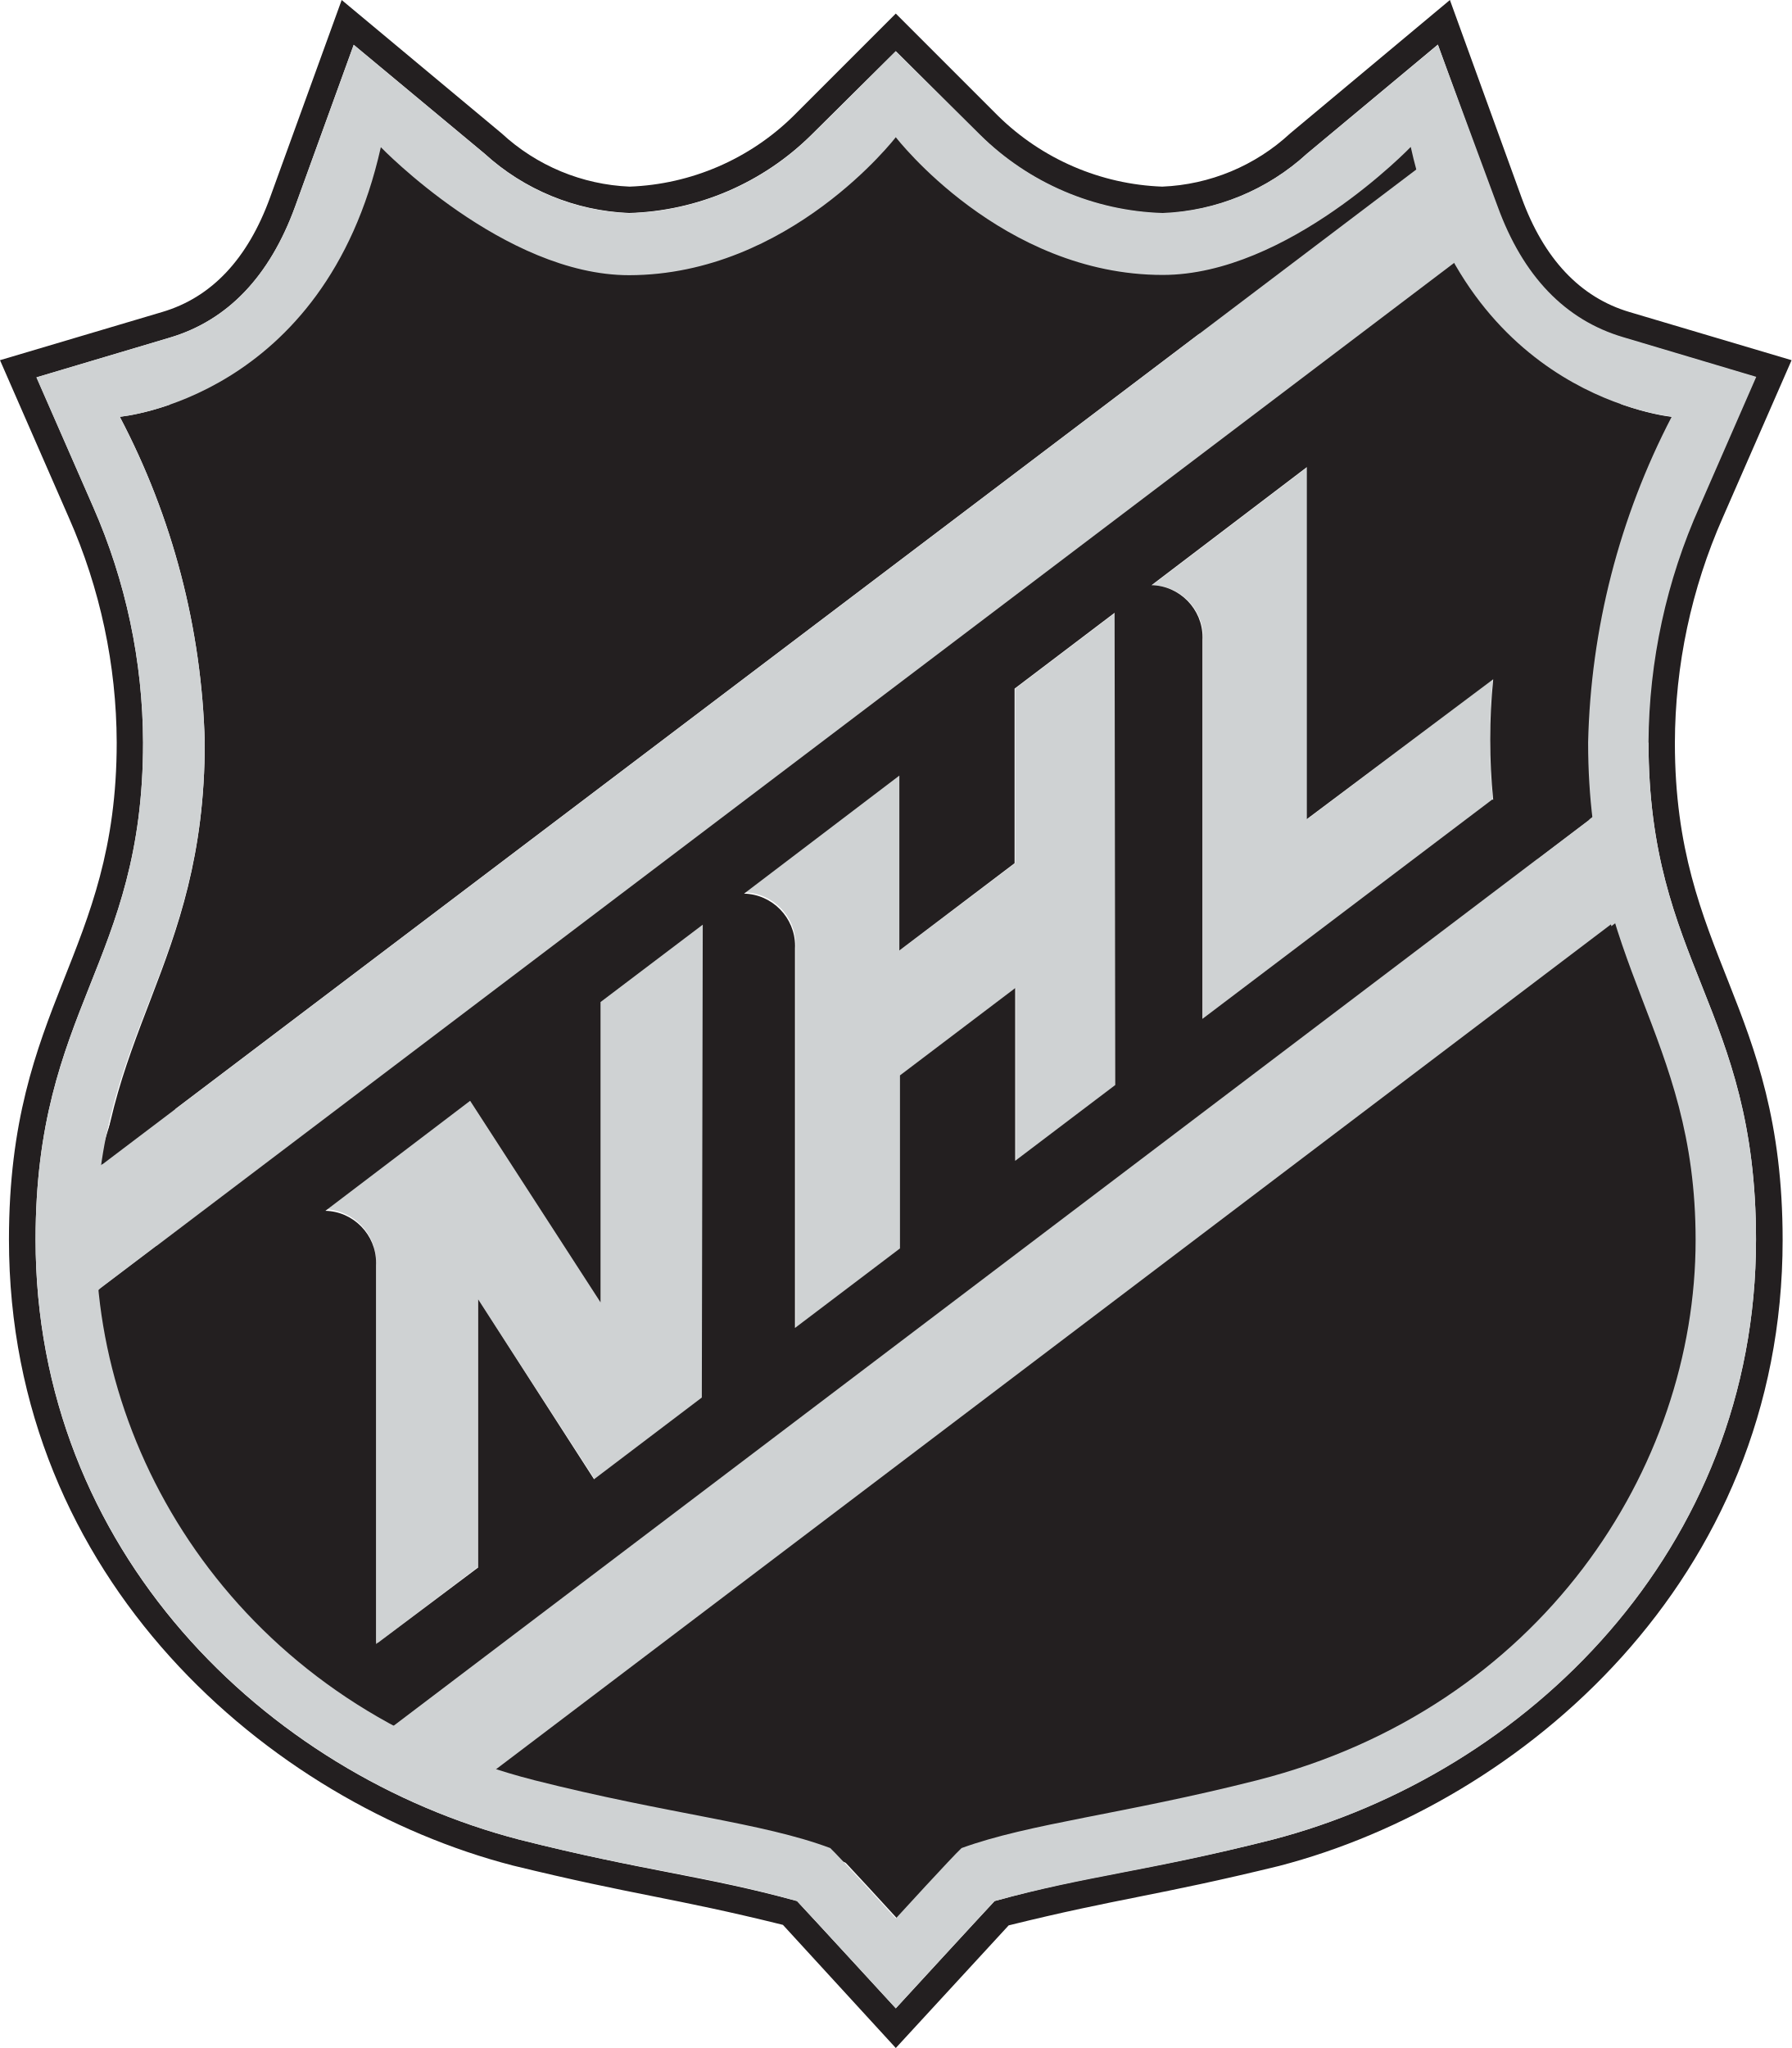
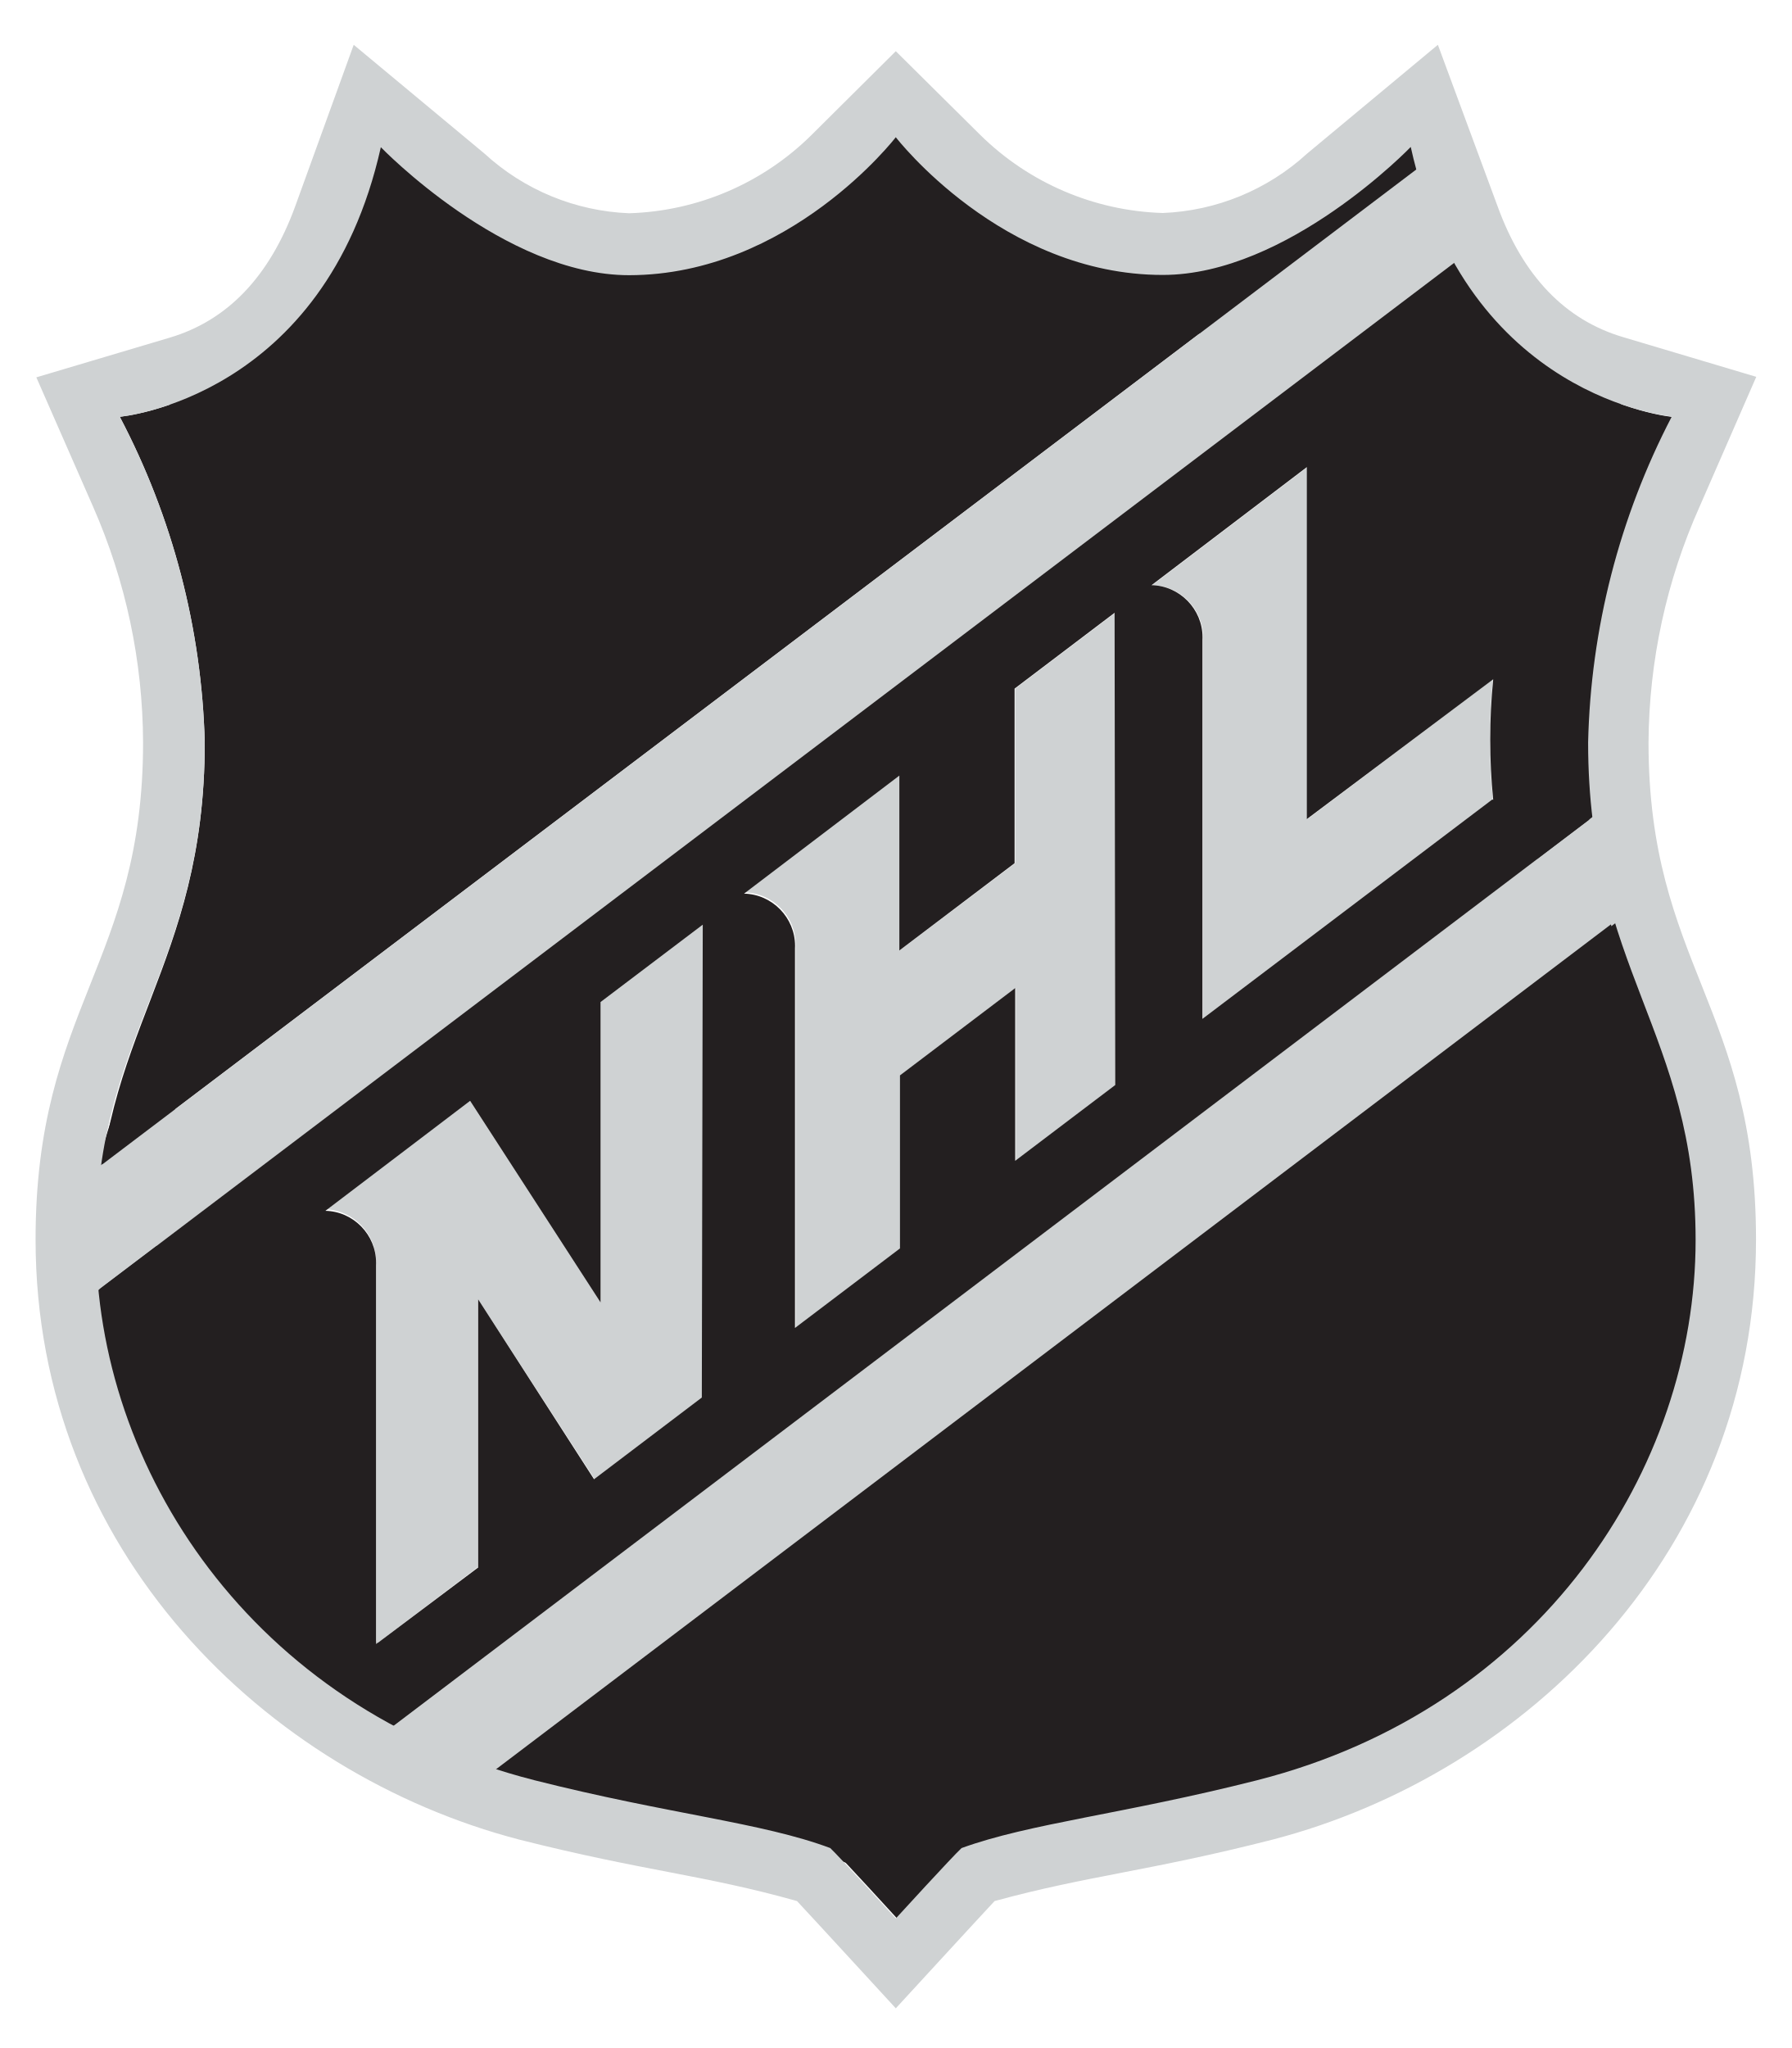
<svg xmlns="http://www.w3.org/2000/svg" width="100%" height="100%" viewBox="0 0 70 80" version="1.1" xml:space="preserve" style="fill-rule:evenodd;clip-rule:evenodd;stroke-linejoin:round;stroke-miterlimit:2;">
  <g id="Layer_2">
    <g id="Layer_2-2">
      <g transform="matrix(1.21352,0,0,1.21352,-7.47973,-8.58472)">
        <path d="M45.203,14.504C41.433,14.44 38.117,13.053 35.111,10.778C32.109,13.054 28.564,14.775 24.797,14.838C22.131,14.805 20.653,12.4 18.351,11.057C17.004,13.373 13.713,17.992 11.38,19.31C12.427,22.434 12.974,25.705 13,29C13,36.71 10.39,40.32 9.29,44.68L47.6,15.68C46.886,15.793 52.133,15.275 51.41,15.275L51.874,11.02" style="fill:rgb(35,31,32);fill-rule:nonzero;" />
      </g>
      <path d="M55.12,5.75C55.12,5.75 50.31,10.75 45.43,10.75C39.14,10.74 35,5.36 35,5.36C35,5.36 30.86,10.74 24.58,10.74C19.7,10.74 14.88,5.74 14.88,5.74C12.71,15.57 4.68,16.28 4.68,16.28C6.746,20.21 7.882,24.562 8,29C8,37.85 3.8,40.34 3.8,48.44C3.8,57.36 9.87,66.72 20.93,69.54C26.19,70.87 29.81,71.22 32.49,72.19C32.83,72.51 35.05,74.94 35.05,74.94C35.05,74.94 37.27,72.51 37.62,72.19C40.29,71.19 43.92,70.87 49.17,69.54C60.24,66.72 66.3,57.36 66.3,48.44C66.3,40.34 62.1,37.85 62.1,29C62.204,24.569 63.323,20.221 65.37,16.29C65.37,16.29 57.37,15.58 55.17,5.75M59.69,29C59.69,38.36 63.89,41.07 63.89,48.44C63.89,58.75 55.89,65.31 48.54,67.2C42.69,68.69 38.86,68.86 36.29,70.11C36.29,70.11 35.35,70.97 35,71.37C34.65,70.97 33.71,70.11 33.71,70.11C31.14,68.86 27.32,68.69 21.47,67.2C14.08,65.31 6.11,58.75 6.11,48.44C6.11,41.07 10.31,38.36 10.31,29C10.294,25.154 9.487,21.352 7.94,17.83C7.94,17.83 13.41,16.72 15.94,9.75C18.338,11.846 21.387,13.051 24.57,13.16C28.48,13.051 32.207,11.468 35,8.73C37.794,11.467 41.521,13.05 45.43,13.16C48.612,13.048 51.661,11.843 54.06,9.75C56.6,16.75 62.06,17.83 62.06,17.83C60.513,21.352 59.706,25.154 59.69,29" style="fill:rgb(35,31,32);fill-rule:nonzero;" />
      <g transform="matrix(1.21352,0,0,1.21352,-7.47973,-8.58472)">
        <path d="M47.59,15.69L9.28,44.69M53.8,15L8.8,49L53.8,15L52.198,12.201L9.28,44.69L8.8,49M21.65,64.43L58.575,36.486" style="fill:rgb(207,210,211);fill-rule:nonzero;" />
      </g>
      <g transform="matrix(1.21352,0,0,1.21352,-7.47973,-8.58472)">
        <path d="M57.832,33.072L18.22,63.07L21.65,64.43L58.832,36.291M21.65,64.43L18.22,63.07L21.65,64.43Z" style="fill:rgb(207,210,211);fill-rule:nonzero;" />
      </g>
      <g transform="matrix(1.21352,0,0,1.21352,-7.47973,-8.58472)">
        <path d="M25.5,49L21.3,42.51L16.64,46C17.545,46.031 18.272,46.784 18.272,47.689C18.272,47.716 18.271,47.743 18.27,47.77L18.27,60L21.56,57.51L21.56,48.9L25.31,54.69L28.79,52.06L28.79,36.84L25.5,39.33L25.5,49Z" style="fill:rgb(207,210,211);fill-rule:nonzero;" />
      </g>
      <g transform="matrix(1.21352,0,0,1.21352,-7.47973,-8.58472)">
        <path d="M38.85,34.86L35.14,37.66L35.14,32L30.14,35.8C31.047,35.82 31.782,36.572 31.782,37.48C31.782,37.51 31.782,37.54 31.78,37.57L31.78,49.82L35.16,47.26L35.16,41.69L38.87,38.88L38.87,44.45L42.07,42L42.07,26.8L38.85,29.24L38.85,34.86Z" style="fill:rgb(207,210,211);fill-rule:nonzero;" />
      </g>
      <g transform="matrix(1.21352,0,0,1.21352,-7.47973,-8.58472)">
        <path d="M48.26,33.44L48.26,22.11L43.26,25.91C44.167,25.93 44.902,26.682 44.902,27.59C44.902,27.62 44.902,27.65 44.9,27.68L44.9,39.88L54.23,32.82C54.101,31.53 54.101,30.23 54.23,28.94L48.26,33.44Z" style="fill:rgb(207,210,211);fill-rule:nonzero;" />
      </g>
      <g transform="matrix(1.21352,0,0,1.21352,-7.47973,-8.58472)">
        <path d="M53.77,14.94L8.8,49C9.02,55.69 13.31,60.56 18.21,63.1L57.33,33.46C57.108,31.984 56.998,30.493 57,29C57.021,25.703 57.561,22.429 58.6,19.3C56.68,18.228 55.026,16.738 53.76,14.94M28.76,52.06L25.29,54.69L21.56,48.9L21.56,57.53L18.27,60L18.27,47.81C18.272,47.78 18.272,47.75 18.272,47.72C18.272,46.818 17.542,46.07 16.64,46.05L21.3,42.51L25.5,49L25.5,39.33L28.79,36.84L28.76,52.06ZM42.07,42L38.85,44.44L38.85,38.88L35.14,41.69L35.14,47.26L31.76,49.82L31.76,37.61C31.762,37.58 31.762,37.55 31.762,37.52C31.762,36.612 31.027,35.86 30.12,35.84L35.12,32.04L35.12,37.67L38.83,34.86L38.83,29.24L42.05,26.8L42.07,42ZM54.21,32.81L44.88,39.87L44.88,27.68C44.882,27.65 44.882,27.62 44.882,27.59C44.882,26.682 44.147,25.93 43.24,25.91L48.24,22.11L48.24,33.44L54.24,28.94C54.111,30.23 54.111,31.53 54.24,32.82" style="fill:rgb(35,31,32);fill-rule:nonzero;" />
      </g>
      <g transform="matrix(1.21352,0,0,1.21352,-7.47973,-8.58472)">
        <path d="M21.6,64.43L22.13,64.57C26.76,65.76 32.43,66.37 34.13,67.36C34.433,67.601 34.717,67.865 34.98,68.15C35.245,67.864 35.532,67.599 35.84,67.36C37.55,66.36 43.22,65.76 47.84,64.57C54.26,62.93 61.17,57.18 61.17,48.44C61.17,44.08 59.27,41.21 58.03,36.83L21.6,64.43Z" style="fill:rgb(35,31,32);fill-rule:nonzero;" />
      </g>
-       <path d="M70,14.07L63.67,12.19C61.74,11.62 60.32,10.11 59.45,7.72L56.65,0L50.41,5.21C49.045,6.476 47.271,7.214 45.41,7.29C43.005,7.201 40.718,6.216 39,4.53L35,0.53L31,4.53C29.287,6.216 27.002,7.201 24.6,7.29C22.74,7.212 20.967,6.474 19.6,5.21L13.35,0L10.55,7.72C9.68,10.11 8.27,11.62 6.33,12.19L0,14.07L2.69,20.22C3.913,22.986 4.55,25.976 4.56,29C4.56,37.3 0.35,39.2 0.35,48.42C0.35,61.71 10.55,70.42 20.03,72.87C24.82,74.04 26.27,74.12 30.59,75.19L35,80L39.41,75.21C43.74,74.14 45.18,74.06 49.97,72.89C59.45,70.43 69.65,61.73 69.65,48.44C69.65,39.22 65.44,37.32 65.44,29.02C65.447,25.989 66.084,22.992 67.31,20.22L70,14.07ZM64.41,29C64.41,37.64 68.61,39.35 68.61,48.42C68.61,60.56 59.61,69.28 49.72,71.86C44.81,73.1 42.52,73.23 38.86,74.26C38.38,74.77 35,78.45 35,78.45C35,78.45 31.62,74.77 31.14,74.26C27.48,73.26 25.2,73.1 20.29,71.86C10.36,69.28 1.39,60.56 1.39,48.42C1.39,39.35 5.59,37.64 5.59,29C5.579,25.832 4.915,22.7 3.64,19.8L1.43,14.74L6.63,13.19C8.89,12.52 10.54,10.8 11.53,8.07L13.82,1.75L18.93,6C20.482,7.413 22.483,8.235 24.58,8.32C27.258,8.24 29.807,7.146 31.71,5.26L35,2L38.29,5.28C40.196,7.167 42.749,8.261 45.43,8.34C47.526,8.248 49.524,7.419 51.07,6L56.18,1.74L58.47,8.06C59.47,10.79 61.11,12.51 63.38,13.18L68.58,14.73L66.37,19.8C65.07,22.701 64.389,25.841 64.37,29.02" style="fill:rgb(35,31,32);fill-rule:nonzero;" />
      <path d="M64.41,29C64.429,25.821 65.11,22.681 66.41,19.78L68.62,14.72L63.42,13.17C61.15,12.5 59.5,10.78 58.51,8.05L56.18,1.75L51.07,6C49.524,7.415 47.525,8.238 45.43,8.32C42.75,8.239 40.197,7.145 38.29,5.26L35,2L31.71,5.27C29.807,7.156 27.258,8.25 24.58,8.33C22.481,8.247 20.477,7.421 18.93,6L13.82,1.75L11.53,8.07C10.53,10.8 8.89,12.52 6.63,13.19L1.42,14.74L3.64,19.8C4.915,22.7 5.579,25.832 5.59,29C5.59,37.64 1.39,39.35 1.39,48.42C1.39,60.56 10.39,69.28 20.29,71.86C25.2,73.1 27.48,73.23 31.14,74.26C31.62,74.77 35,78.45 35,78.45C35,78.45 38.38,74.77 38.86,74.26C42.52,73.26 44.86,73.1 49.72,71.86C59.64,69.28 68.61,60.56 68.61,48.42C68.61,39.35 64.41,37.64 64.41,29M49.12,69.54C43.87,70.87 40.24,71.22 37.57,72.19C37.22,72.51 35,74.94 35,74.94C35,74.94 32.78,72.51 32.44,72.19C29.77,71.19 26.14,70.87 20.88,69.54C9.82,66.72 3.75,57.36 3.75,48.44C3.75,40.34 8,37.85 8,29C7.882,24.562 6.746,20.21 4.68,16.28C4.68,16.28 12.68,15.58 14.88,5.75C14.88,5.75 19.7,10.75 24.58,10.75C30.86,10.74 35,5.36 35,5.36C35,5.36 39.14,10.74 45.43,10.74C50.31,10.74 55.12,5.74 55.12,5.74C57.29,15.57 65.32,16.27 65.32,16.27C63.27,20.207 62.151,24.563 62.05,29C62.05,37.85 66.25,40.34 66.25,48.44C66.25,57.36 60.19,66.72 49.12,69.54" style="fill:rgb(207,210,211);fill-rule:nonzero;" />
    </g>
  </g>
</svg>
